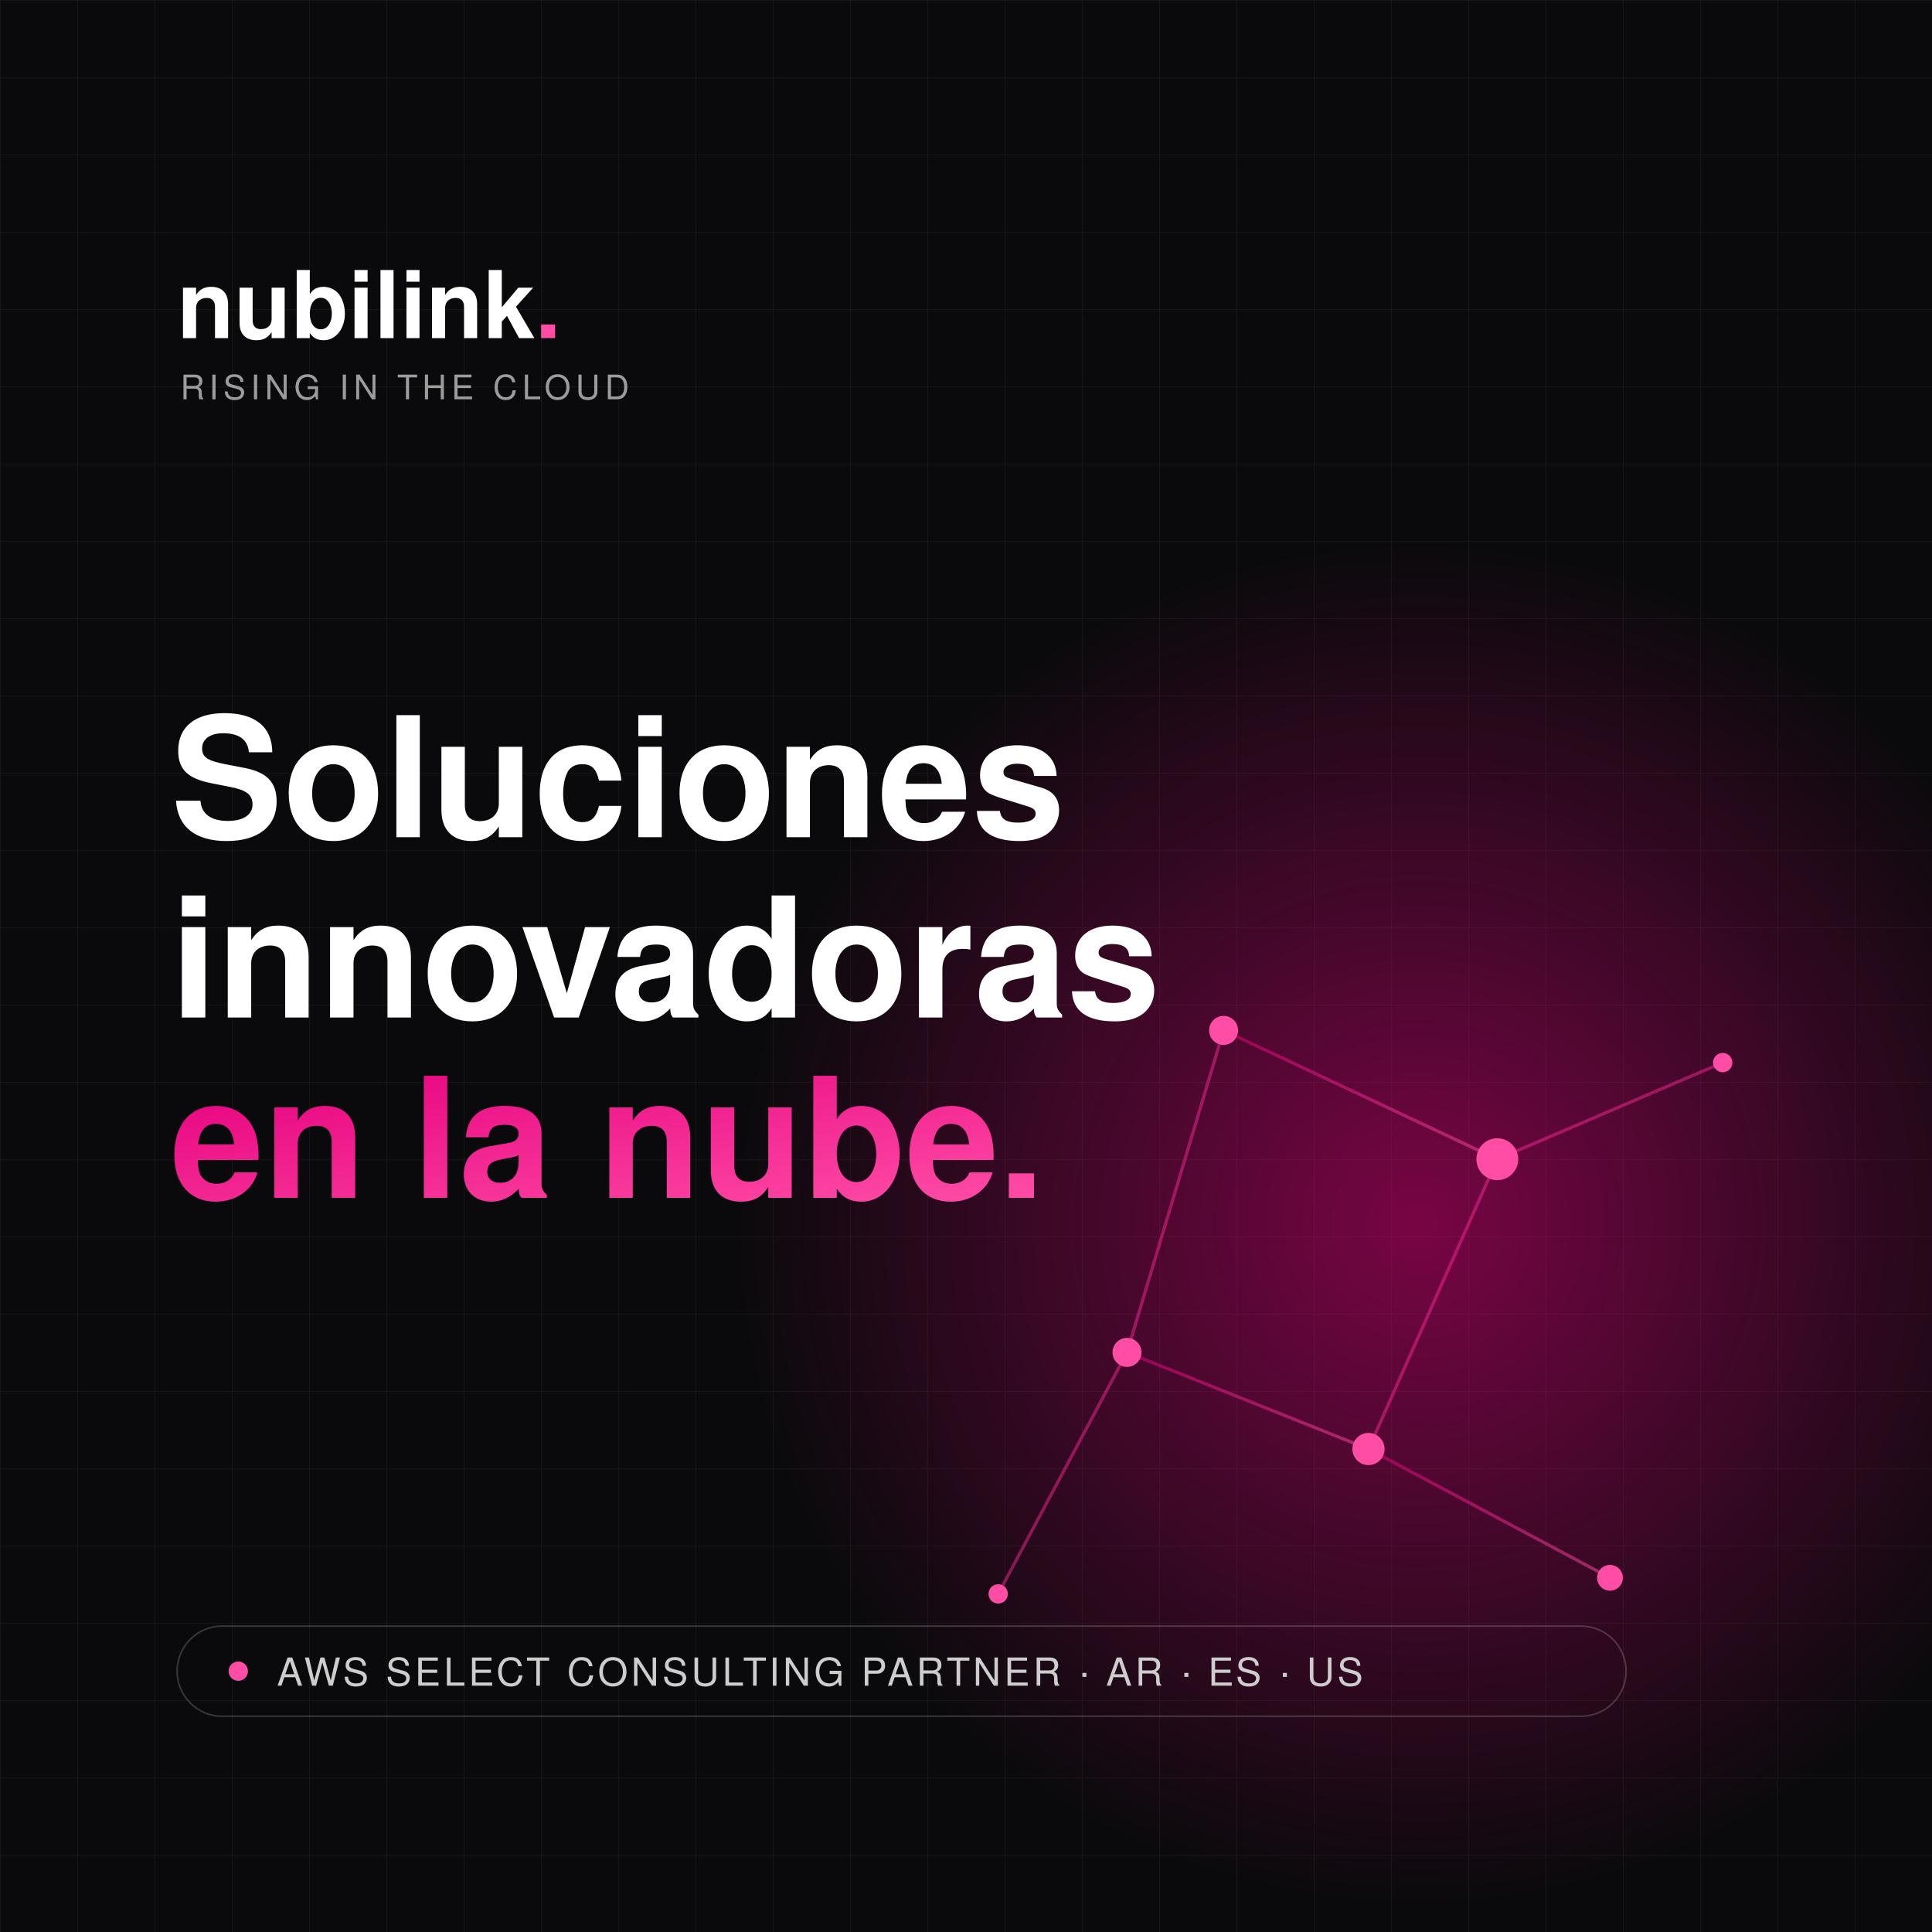
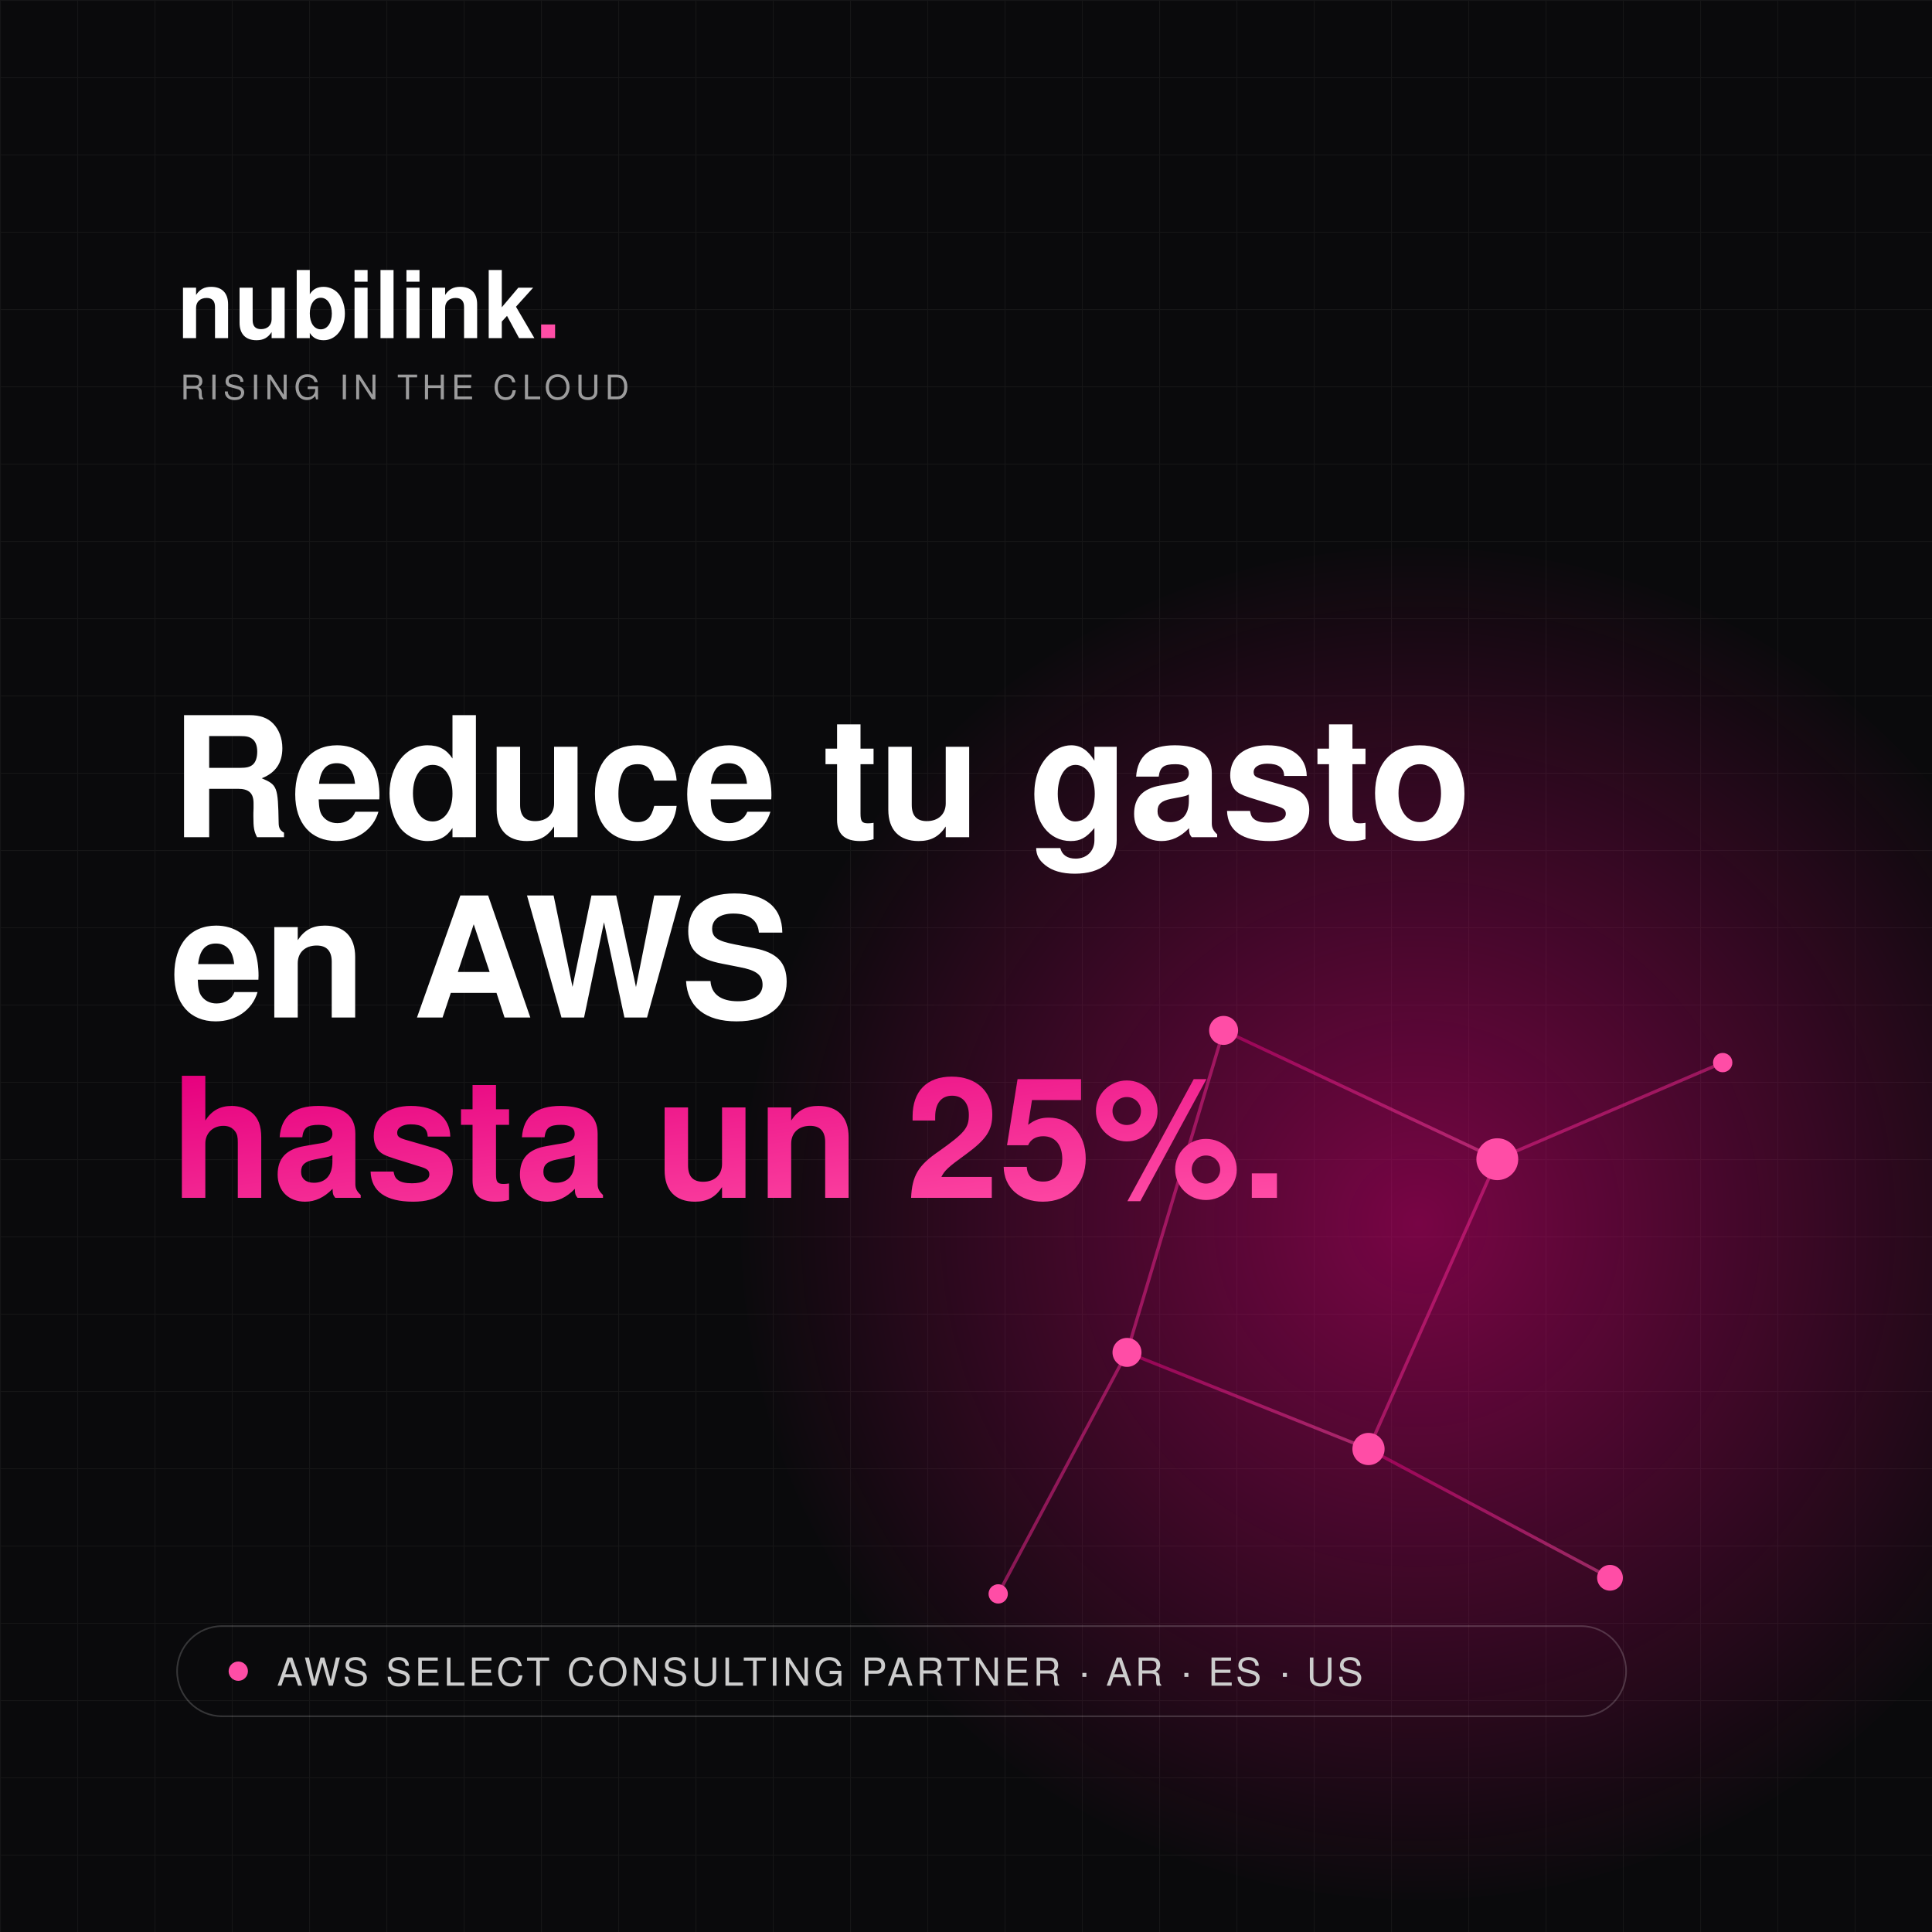
<svg xmlns="http://www.w3.org/2000/svg" width="1200" height="1200" viewBox="0 0 1200 1200">
  <defs>
    <linearGradient id="mag" x1="0" y1="0" x2="1" y2="1">
      <stop offset="0" stop-color="#E6007E" />
      <stop offset="1" stop-color="#FF4DA6" />
    </linearGradient>
    <radialGradient id="glow" cx="50%" cy="50%" r="50%">
      <stop offset="0" stop-color="#E6007E" stop-opacity="0.5" />
      <stop offset="100%" stop-color="#E6007E" stop-opacity="0" />
    </radialGradient>
    <pattern id="grid" width="48" height="48" patternUnits="userSpaceOnUse">
      <path d="M48 0H0V48" fill="none" stroke="#ffffff" stroke-opacity="0.05" stroke-width="1" />
    </pattern>
  </defs>
  <rect width="1200" height="1200" fill="#0A0A0C" />
  <rect width="1200" height="1200" fill="url(#grid)" />
  <circle cx="880" cy="760" r="420" fill="url(#glow)" />
  <g stroke="url(#mag)" stroke-width="2" opacity="0.5">
    <line x1="760" y1="640" x2="930" y2="720" />
    <line x1="930" y1="720" x2="850" y2="900" />
    <line x1="850" y1="900" x2="700" y2="840" />
    <line x1="700" y1="840" x2="760" y2="640" />
    <line x1="930" y1="720" x2="1070" y2="660" />
    <line x1="850" y1="900" x2="1000" y2="980" />
    <line x1="700" y1="840" x2="620" y2="990" />
  </g>
  <g fill="#FF4DA6">
    <circle cx="760" cy="640" r="9" />
    <circle cx="930" cy="720" r="13" />
    <circle cx="850" cy="900" r="10" />
    <circle cx="700" cy="840" r="9" />
    <circle cx="1070" cy="660" r="6" />
    <circle cx="1000" cy="980" r="8" />
    <circle cx="620" cy="990" r="6" />
  </g>
  <text x="110" y="210" font-family="Helvetica, Arial, sans-serif" font-size="58" font-weight="700" fill="#ffffff">nubilink<tspan fill="#FF4DA6">.</tspan>
  </text>
  <text x="112" y="248" font-family="Helvetica, Arial, sans-serif" font-size="21" letter-spacing="3" fill="#9C9C9D">RISING IN THE CLOUD</text>
-   <text x="106" y="520" font-family="Helvetica, Arial, sans-serif" font-size="104" font-weight="700" fill="#ffffff">Soluciones</text>
-   <text x="106" y="632" font-family="Helvetica, Arial, sans-serif" font-size="104" font-weight="700" fill="#ffffff">innovadoras</text>
-   <text x="106" y="744" font-family="Helvetica, Arial, sans-serif" font-size="104" font-weight="700" fill="url(#mag)">en la nube.</text>
+   <text x="106" y="520" font-family="Helvetica, Arial, sans-serif" font-size="104" font-weight="700" fill="#ffffff">Reduce tu gasto</text>
+   <text x="106" y="632" font-family="Helvetica, Arial, sans-serif" font-size="104" font-weight="700" fill="#ffffff">en AWS</text>
+   <text x="106" y="744" font-family="Helvetica, Arial, sans-serif" font-size="104" font-weight="700" fill="url(#mag)">hasta un 25%.</text>
  <rect x="110" y="1010" width="900" height="56" rx="28" fill="none" stroke="#ffffff" stroke-opacity="0.18" />
  <circle cx="148" cy="1038" r="6" fill="#FF4DA6" />
  <text x="172" y="1047" font-family="Helvetica, Arial, sans-serif" font-size="24" letter-spacing="2" fill="#CDCDCD">AWS SELECT CONSULTING PARTNER · AR · ES · US</text>
</svg>
